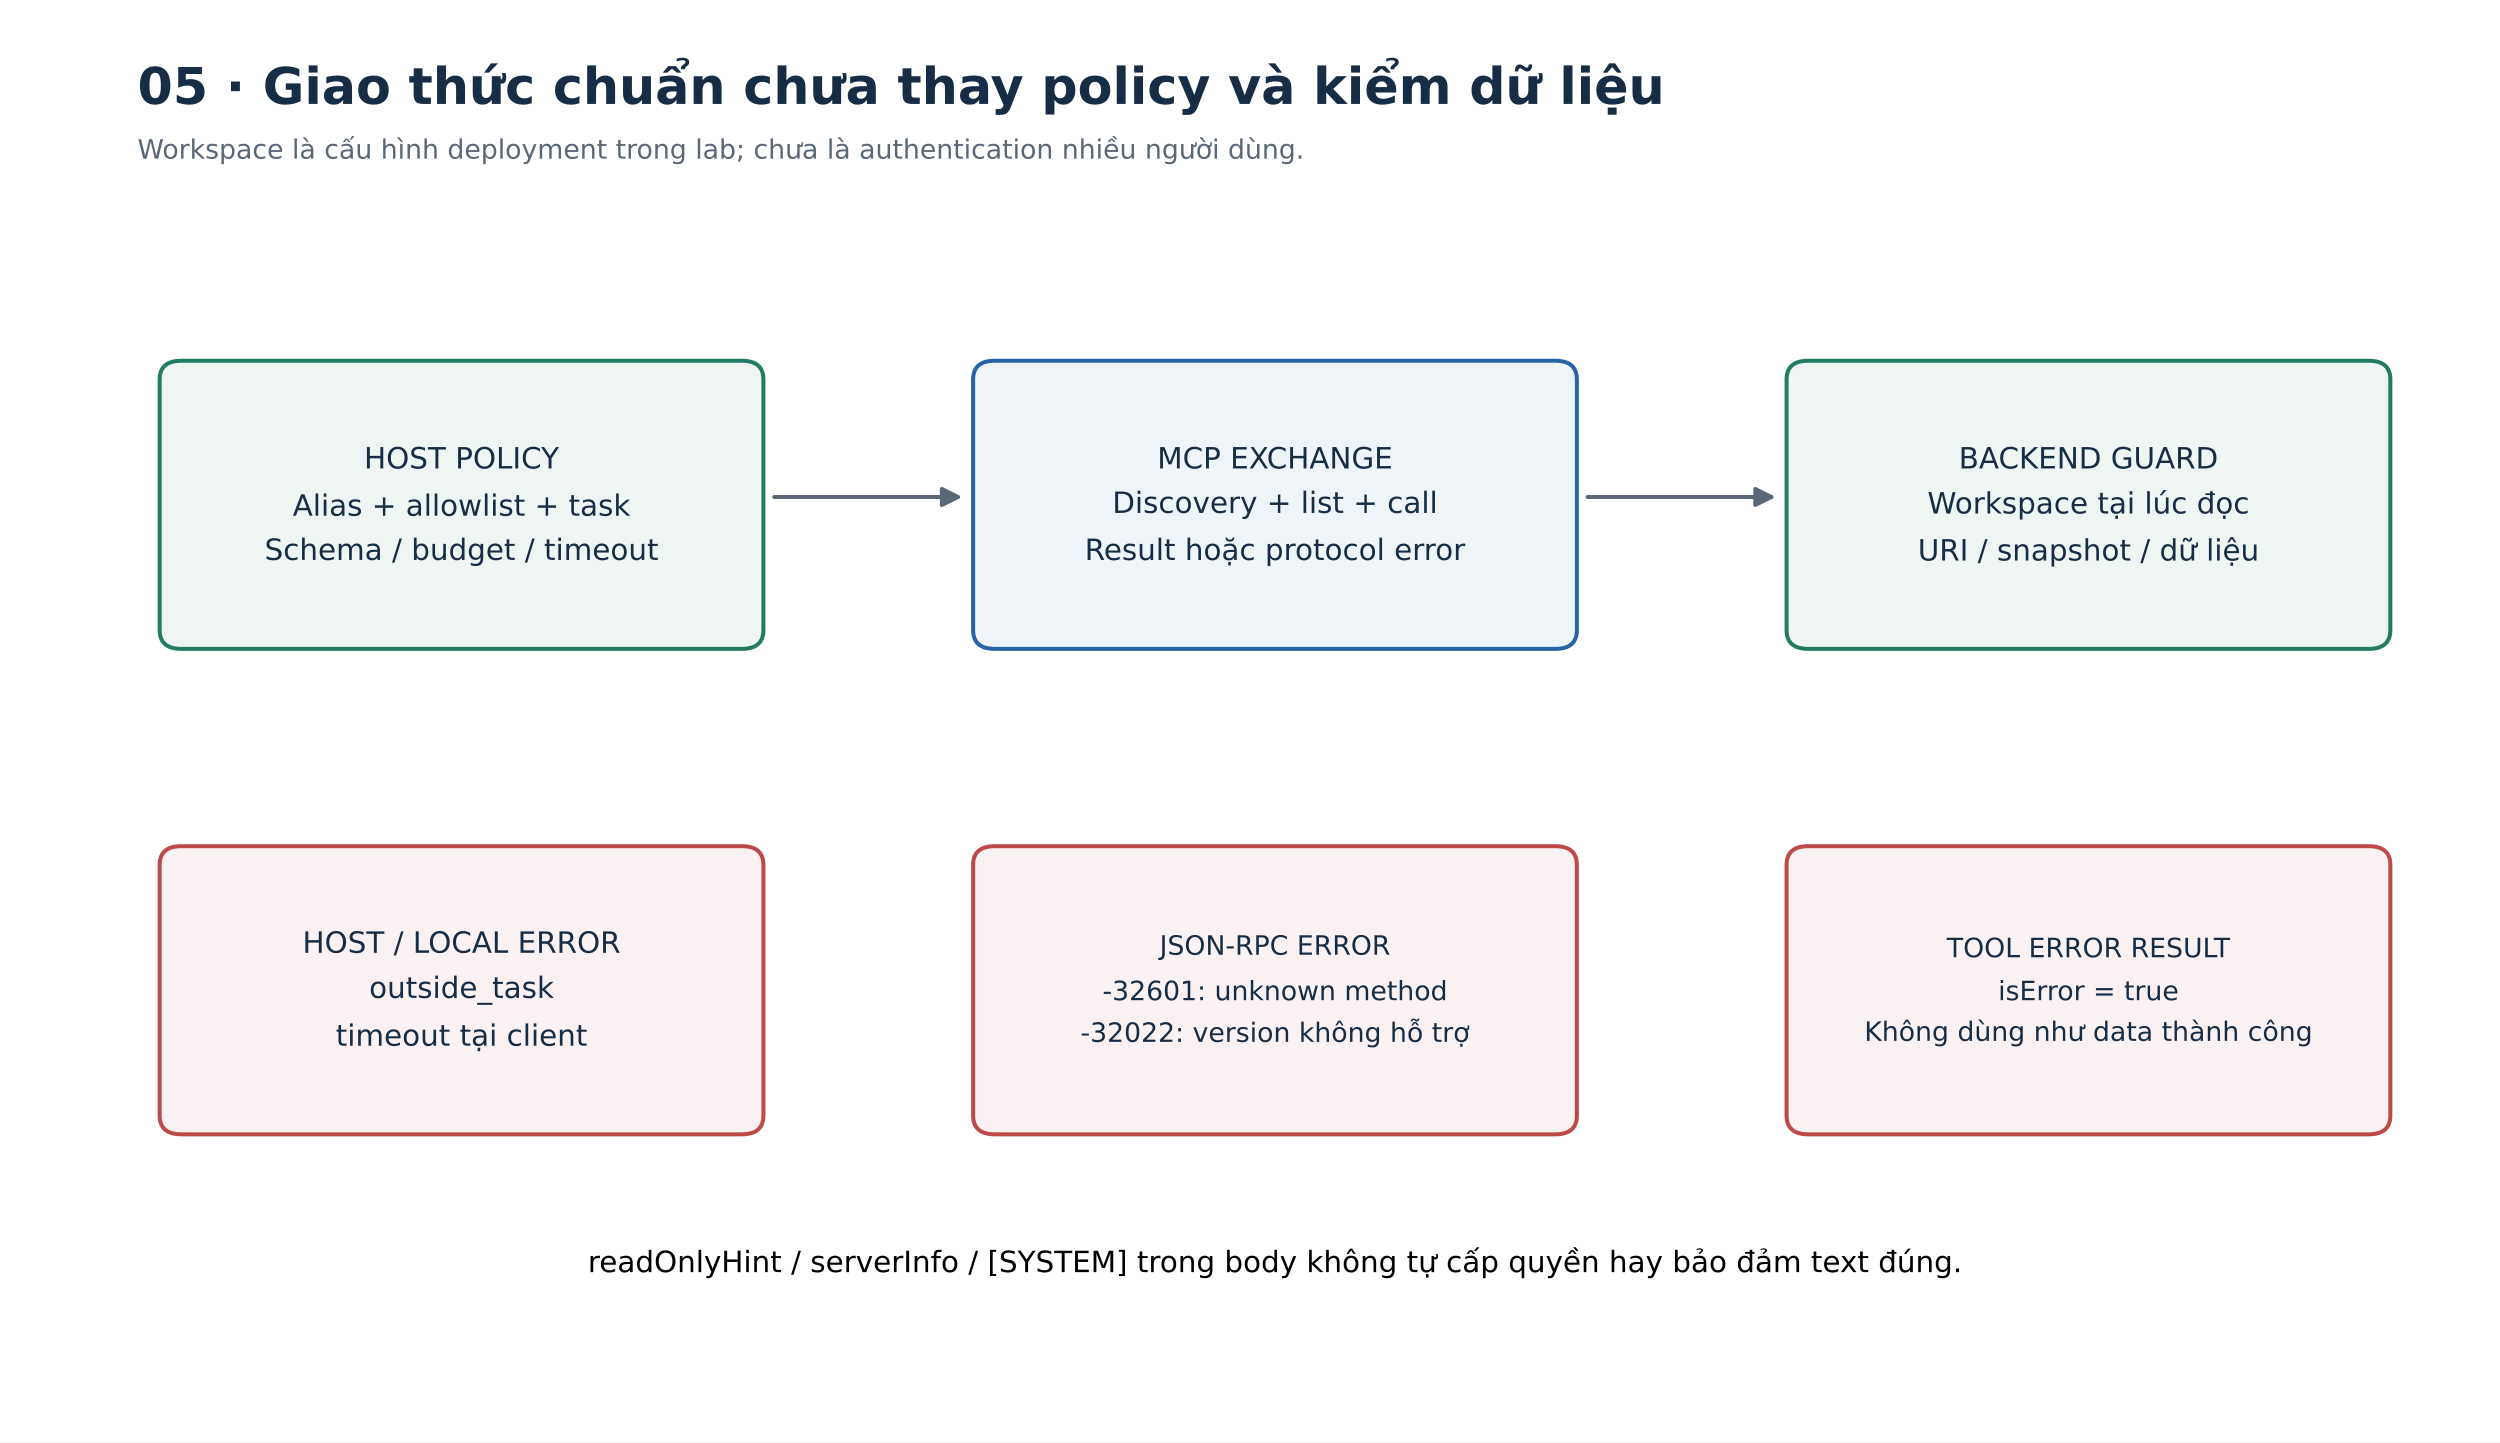
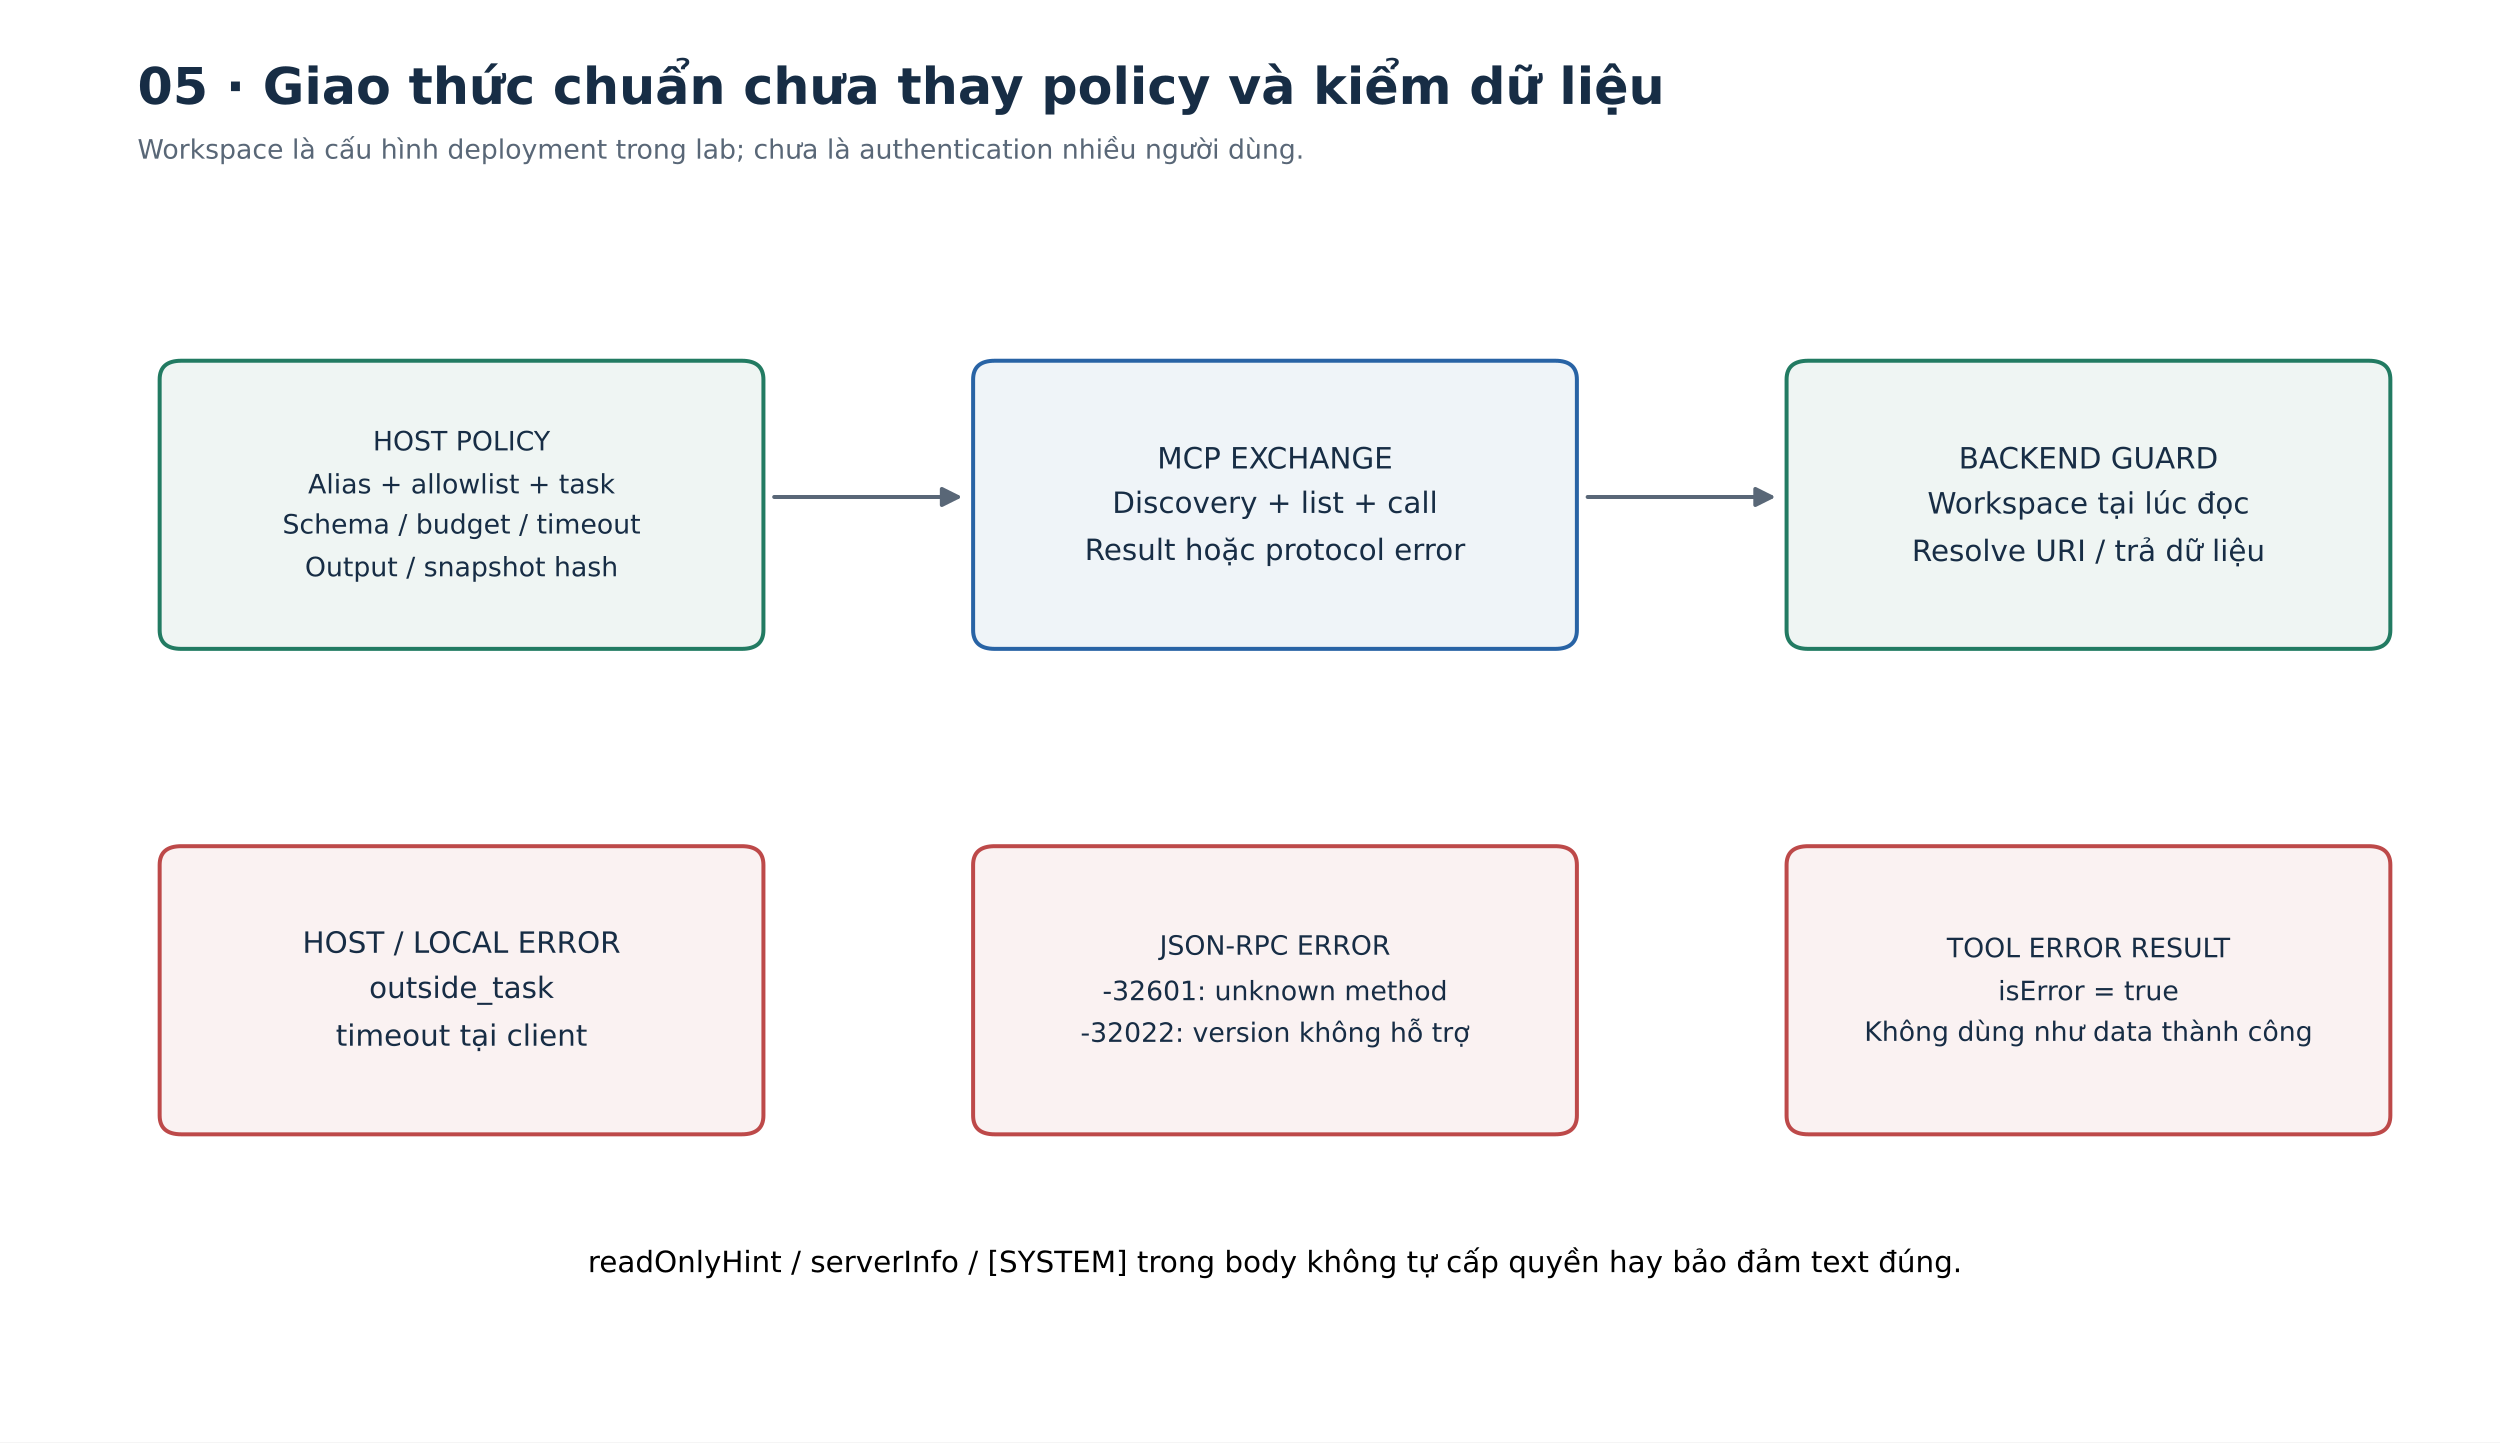
<svg xmlns="http://www.w3.org/2000/svg" width="936pt" height="540pt" viewBox="0 0 936 540" version="1.1">
  <defs>
    <style type="text/css">*{stroke-linejoin: round; stroke-linecap: butt}</style>
  </defs>
  <g id="figure_1">
    <g id="patch_1">
      <path d="M 0 540  L 936 540  L 936 0  L 0 0  z " style="fill: #ffffff" />
    </g>
    <g id="axes_1">
      <g id="patch_2">
-         <path d="M 67.896 242.938  L 277.704 242.938  Q 285.826 242.938 285.826 235.903  L 285.826 142.097  Q 285.826 135.062 277.704 135.062  L 67.896 135.062  Q 59.774 135.062 59.774 142.097  L 59.774 235.903  Q 59.774 242.938 67.896 242.938  z " clip-path="url(#p2f8d3e90f8)" style="fill: #227b62; fill-opacity: 0.071; stroke: #227b62; stroke-width: 1.5; stroke-linejoin: miter" />
+         <path d="M 67.896 242.938  L 277.704 242.938  Q 285.826 242.938 285.826 235.903  L 285.826 142.097  Q 285.826 135.062 277.704 135.062  L 67.896 135.062  Q 59.774 135.062 59.774 142.097  L 59.774 235.903  Q 59.774 242.938 67.896 242.938  z " clip-path="url(#pe7a96c2741)" style="fill: #227b62; fill-opacity: 0.071; stroke: #227b62; stroke-width: 1.5; stroke-linejoin: miter" />
      </g>
      <g id="patch_3">
-         <path d="M 372.456 242.938  L 582.264 242.938  Q 590.386 242.938 590.386 235.903  L 590.386 142.097  Q 590.386 135.062 582.264 135.062  L 372.456 135.062  Q 364.334 135.062 364.334 142.097  L 364.334 235.903  Q 364.334 242.938 372.456 242.938  z " clip-path="url(#p2f8d3e90f8)" style="fill: #2863a5; fill-opacity: 0.071; stroke: #2863a5; stroke-width: 1.5; stroke-linejoin: miter" />
+         <path d="M 372.456 242.938  L 582.264 242.938  Q 590.386 242.938 590.386 235.903  L 590.386 142.097  Q 590.386 135.062 582.264 135.062  L 372.456 135.062  Q 364.334 135.062 364.334 142.097  L 364.334 235.903  Q 364.334 242.938 372.456 242.938  z " clip-path="url(#pe7a96c2741)" style="fill: #2863a5; fill-opacity: 0.071; stroke: #2863a5; stroke-width: 1.5; stroke-linejoin: miter" />
      </g>
      <g id="patch_4">
-         <path d="M 677.016 242.938  L 886.824 242.938  Q 894.946 242.938 894.946 235.903  L 894.946 142.097  Q 894.946 135.062 886.824 135.062  L 677.016 135.062  Q 668.894 135.062 668.894 142.097  L 668.894 235.903  Q 668.894 242.938 677.016 242.938  z " clip-path="url(#p2f8d3e90f8)" style="fill: #227b62; fill-opacity: 0.071; stroke: #227b62; stroke-width: 1.5; stroke-linejoin: miter" />
+         <path d="M 677.016 242.938  L 886.824 242.938  Q 894.946 242.938 894.946 235.903  L 894.946 142.097  Q 894.946 135.062 886.824 135.062  L 677.016 135.062  Q 668.894 135.062 668.894 142.097  L 668.894 235.903  Q 668.894 242.938 677.016 242.938  z " clip-path="url(#pe7a96c2741)" style="fill: #227b62; fill-opacity: 0.071; stroke: #227b62; stroke-width: 1.5; stroke-linejoin: miter" />
      </g>
      <g id="patch_5">
-         <path d="M 289.86 186.069  Q 325.08 186.069 358.624 186.069  " clip-path="url(#p2f8d3e90f8)" style="fill: none; stroke: #596777; stroke-width: 1.5; stroke-linecap: round" />
-         <path d="M 352.624 183.069  L 358.624 186.069  L 352.624 189.069  z " clip-path="url(#p2f8d3e90f8)" style="fill: #596777; stroke: #596777; stroke-width: 1.5; stroke-linecap: round" />
+         <path d="M 289.86 186.069  Q 325.08 186.069 358.624 186.069  " clip-path="url(#pe7a96c2741)" style="fill: none; stroke: #596777; stroke-width: 1.5; stroke-linecap: round" />
+         <path d="M 352.624 183.069  L 358.624 186.069  L 352.624 189.069  z " clip-path="url(#pe7a96c2741)" style="fill: #596777; stroke: #596777; stroke-width: 1.5; stroke-linecap: round" />
      </g>
      <g id="patch_6">
-         <path d="M 594.42 186.069  Q 629.64 186.069 663.184 186.069  " clip-path="url(#p2f8d3e90f8)" style="fill: none; stroke: #596777; stroke-width: 1.5; stroke-linecap: round" />
-         <path d="M 657.184 183.069  L 663.184 186.069  L 657.184 189.069  z " clip-path="url(#p2f8d3e90f8)" style="fill: #596777; stroke: #596777; stroke-width: 1.5; stroke-linecap: round" />
+         <path d="M 594.42 186.069  Q 629.64 186.069 663.184 186.069  " clip-path="url(#pe7a96c2741)" style="fill: none; stroke: #596777; stroke-width: 1.5; stroke-linecap: round" />
+         <path d="M 657.184 183.069  L 663.184 186.069  L 657.184 189.069  z " clip-path="url(#pe7a96c2741)" style="fill: #596777; stroke: #596777; stroke-width: 1.5; stroke-linecap: round" />
      </g>
      <g id="patch_7">
-         <path d="M 67.896 424.687  L 277.704 424.687  Q 285.826 424.687 285.826 417.651  L 285.826 323.846  Q 285.826 316.81 277.704 316.81  L 67.896 316.81  Q 59.774 316.81 59.774 323.846  L 59.774 417.651  Q 59.774 424.687 67.896 424.687  z " clip-path="url(#p2f8d3e90f8)" style="fill: #bd4949; fill-opacity: 0.071; stroke: #bd4949; stroke-width: 1.5; stroke-linejoin: miter" />
+         <path d="M 67.896 424.687  L 277.704 424.687  Q 285.826 424.687 285.826 417.651  L 285.826 323.846  Q 285.826 316.81 277.704 316.81  L 67.896 316.81  Q 59.774 316.81 59.774 323.846  L 59.774 417.651  Q 59.774 424.687 67.896 424.687  z " clip-path="url(#pe7a96c2741)" style="fill: #bd4949; fill-opacity: 0.071; stroke: #bd4949; stroke-width: 1.5; stroke-linejoin: miter" />
      </g>
      <g id="patch_8">
-         <path d="M 372.456 424.687  L 582.264 424.687  Q 590.386 424.687 590.386 417.651  L 590.386 323.846  Q 590.386 316.81 582.264 316.81  L 372.456 316.81  Q 364.334 316.81 364.334 323.846  L 364.334 417.651  Q 364.334 424.687 372.456 424.687  z " clip-path="url(#p2f8d3e90f8)" style="fill: #bd4949; fill-opacity: 0.071; stroke: #bd4949; stroke-width: 1.5; stroke-linejoin: miter" />
+         <path d="M 372.456 424.687  L 582.264 424.687  Q 590.386 424.687 590.386 417.651  L 590.386 323.846  Q 590.386 316.81 582.264 316.81  L 372.456 316.81  Q 364.334 316.81 364.334 323.846  L 364.334 417.651  Q 364.334 424.687 372.456 424.687  z " clip-path="url(#pe7a96c2741)" style="fill: #bd4949; fill-opacity: 0.071; stroke: #bd4949; stroke-width: 1.5; stroke-linejoin: miter" />
      </g>
      <g id="patch_9">
-         <path d="M 677.016 424.687  L 886.824 424.687  Q 894.946 424.687 894.946 417.651  L 894.946 323.846  Q 894.946 316.81 886.824 316.81  L 677.016 316.81  Q 668.894 316.81 668.894 323.846  L 668.894 417.651  Q 668.894 424.687 677.016 424.687  z " clip-path="url(#p2f8d3e90f8)" style="fill: #bd4949; fill-opacity: 0.071; stroke: #bd4949; stroke-width: 1.5; stroke-linejoin: miter" />
+         <path d="M 677.016 424.687  L 886.824 424.687  Q 894.946 424.687 894.946 417.651  L 894.946 323.846  Q 894.946 316.81 886.824 316.81  L 677.016 316.81  Q 668.894 316.81 668.894 323.846  L 668.894 417.651  Q 668.894 424.687 677.016 424.687  z " clip-path="url(#pe7a96c2741)" style="fill: #bd4949; fill-opacity: 0.071; stroke: #bd4949; stroke-width: 1.5; stroke-linejoin: miter" />
      </g>
      <g id="text_1">
-         <text style="font-size: 11px; font-family: 'DejaVu Sans'; fill: #172d45" transform="translate(136.2989 175.4038)">HOST POLICY</text>
-         <text style="font-size: 11px; font-family: 'DejaVu Sans'; fill: #172d45" transform="translate(109.593 193.1009)">Alias + allowlist + task</text>
-         <text style="font-size: 11px; font-family: 'DejaVu Sans'; fill: #172d45" transform="translate(99.05531 209.6353)">Schema / budget / timeout</text>
+         <text style="font-size: 10px; font-family: 'DejaVu Sans'; fill: #172d45" transform="translate(139.6172 168.6398)">HOST POLICY</text>
+         <text style="font-size: 10px; font-family: 'DejaVu Sans'; fill: #172d45" transform="translate(115.3391 184.7281)">Alias + allowlist + task</text>
+         <text style="font-size: 10px; font-family: 'DejaVu Sans'; fill: #172d45" transform="translate(105.7594 199.7594)">Schema / budget / timeout</text>
+         <text style="font-size: 10px; font-family: 'DejaVu Sans'; fill: #172d45" transform="translate(114.1695 215.7594)">Output / snapshot hash</text>
      </g>
      <g id="text_2">
        <text style="font-size: 11px; font-family: 'DejaVu Sans'; fill: #172d45" transform="translate(433.2766 175.4038)">MCP EXCHANGE</text>
        <text style="font-size: 11px; font-family: 'DejaVu Sans'; fill: #172d45" transform="translate(416.4492 192.0353)">Discovery + list + call</text>
        <text style="font-size: 11px; font-family: 'DejaVu Sans'; fill: #172d45" transform="translate(406.1255 209.6645)">Result hoặc protocol error</text>
      </g>
      <g id="text_3">
        <text style="font-size: 11px; font-family: 'DejaVu Sans'; fill: #172d45" transform="translate(733.3541 175.4038)">BACKEND GUARD</text>
        <text style="font-size: 11px; font-family: 'DejaVu Sans'; fill: #172d45" transform="translate(721.64 192.2553)">Workspace tại lúc đọc</text>
-         <text style="font-size: 11px; font-family: 'DejaVu Sans'; fill: #172d45" transform="translate(718.0169 209.8553)">URI / snapshot / dữ liệu</text>
+         <text style="font-size: 11px; font-family: 'DejaVu Sans'; fill: #172d45" transform="translate(715.81 210.0478)">Resolve URI / trả dữ liệu</text>
      </g>
      <g id="text_4">
        <text style="font-size: 11px; font-family: 'DejaVu Sans'; fill: #172d45" transform="translate(113.2513 356.7201)">HOST / LOCAL ERROR</text>
        <text style="font-size: 11px; font-family: 'DejaVu Sans'; fill: #172d45" transform="translate(138.1973 373.6309)">outside_task</text>
        <text style="font-size: 11px; font-family: 'DejaVu Sans'; fill: #172d45" transform="translate(125.7105 391.5205)">timeout tại client</text>
      </g>
      <g id="text_5">
        <text style="font-size: 10px; font-family: 'DejaVu Sans'; fill: #172d45" transform="translate(434.1428 357.4587)">JSON-RPC ERROR</text>
        <text style="font-size: 10px; font-family: 'DejaVu Sans'; fill: #172d45" transform="translate(412.7592 374.4767)">-32601: unknown method</text>
        <text style="font-size: 10px; font-family: 'DejaVu Sans'; fill: #172d45" transform="translate(404.5264 390.0837)">-32022: version không hỗ trợ</text>
      </g>
      <g id="text_6">
        <text style="font-size: 10px; font-family: 'DejaVu Sans'; fill: #172d45" transform="translate(728.8934 358.3884)">TOOL ERROR RESULT</text>
        <text style="font-size: 10px; font-family: 'DejaVu Sans'; fill: #172d45" transform="translate(748.1098 374.4767)">isError = true</text>
        <text style="font-size: 10px; font-family: 'DejaVu Sans'; fill: #172d45" transform="translate(697.988 389.7079)">Không dùng như data thành công</text>
      </g>
      <g id="text_7">
        <text style="font-size: 11px; font-family: 'DejaVu Sans'; text-anchor: middle" x="477.36" y="476.28" transform="rotate(-0 477.36 476.28)">readOnlyHint / serverInfo / [SYSTEM] trong body không tự cấp quyền hay bảo đảm text đúng.</text>
      </g>
    </g>
    <g id="text_8">
      <text style="font-weight: 700; font-size: 19px; font-family: 'DejaVu Sans'; text-anchor: start; fill: #172d45" x="51.48" y="38.92" transform="rotate(-0 51.48 38.91969)">05 · Giao thức chuẩn chưa thay policy và kiểm dữ liệu</text>
    </g>
    <g id="text_9">
      <text style="font-size: 10px; font-family: 'DejaVu Sans'; text-anchor: start; fill: #596777" x="51.48" y="59.4" transform="rotate(-0 51.48 59.4)">Workspace là cấu hình deployment trong lab; chưa là authentication nhiều người dùng.</text>
    </g>
  </g>
  <defs>
-     <clipPath id="p2f8d3e90f8">
+     <clipPath id="pe7a96c2741">
      <rect x="37.44" y="86.4" width="879.84" height="410.4" />
    </clipPath>
  </defs>
</svg>
